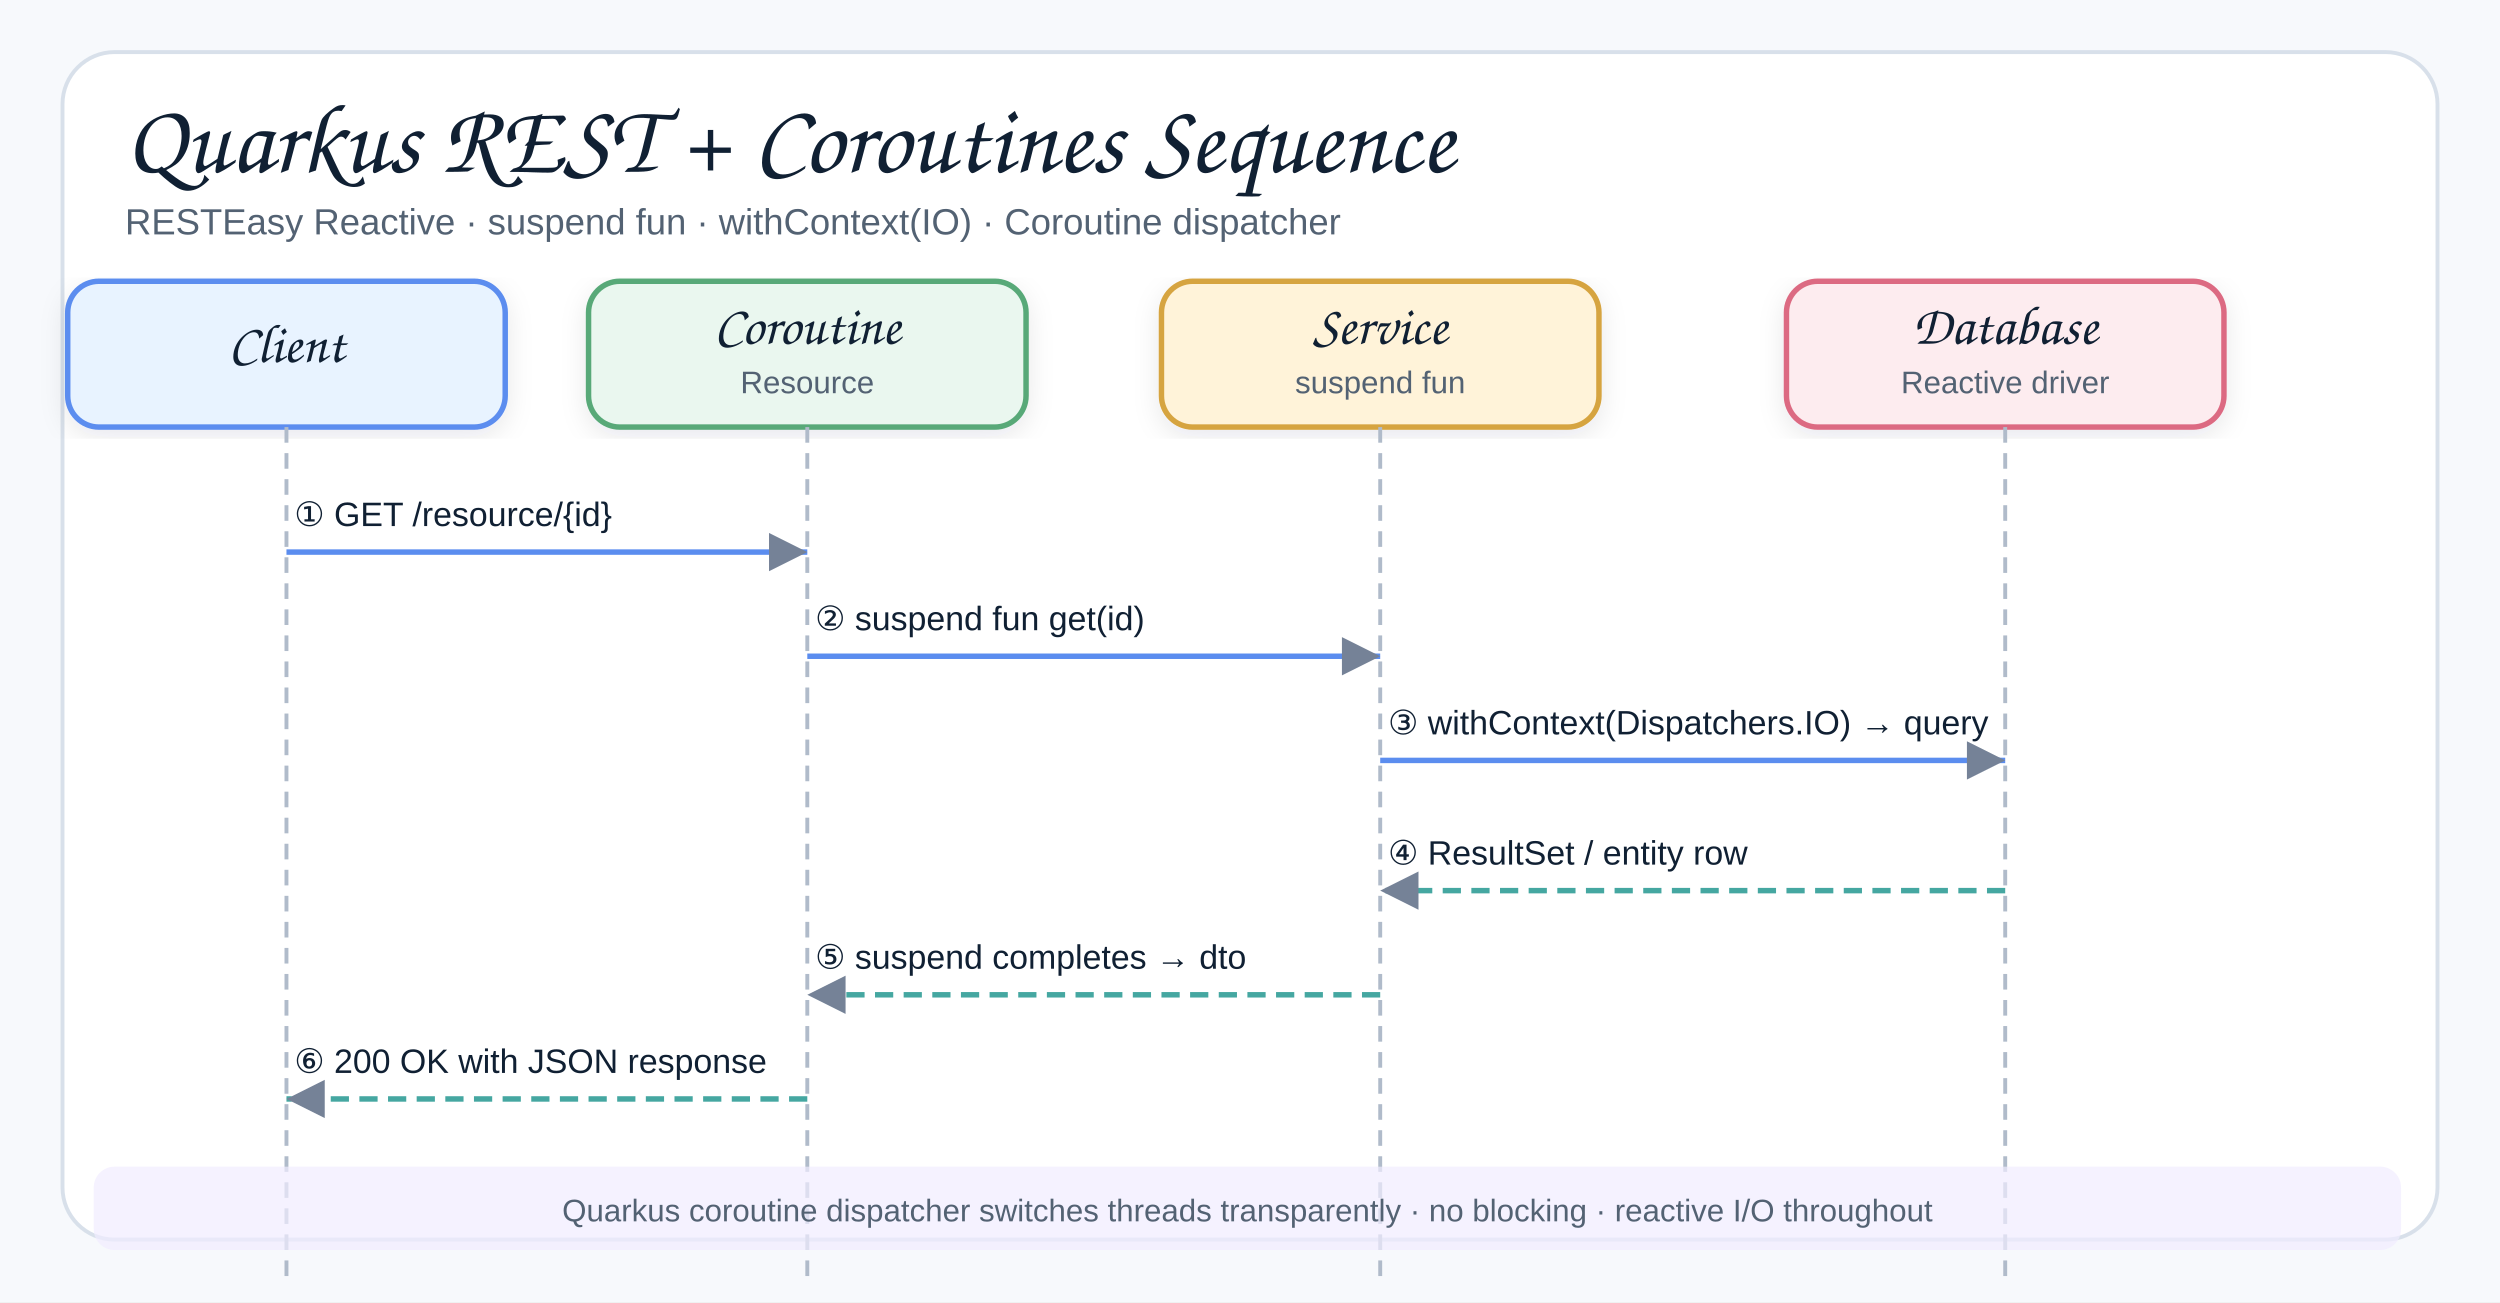
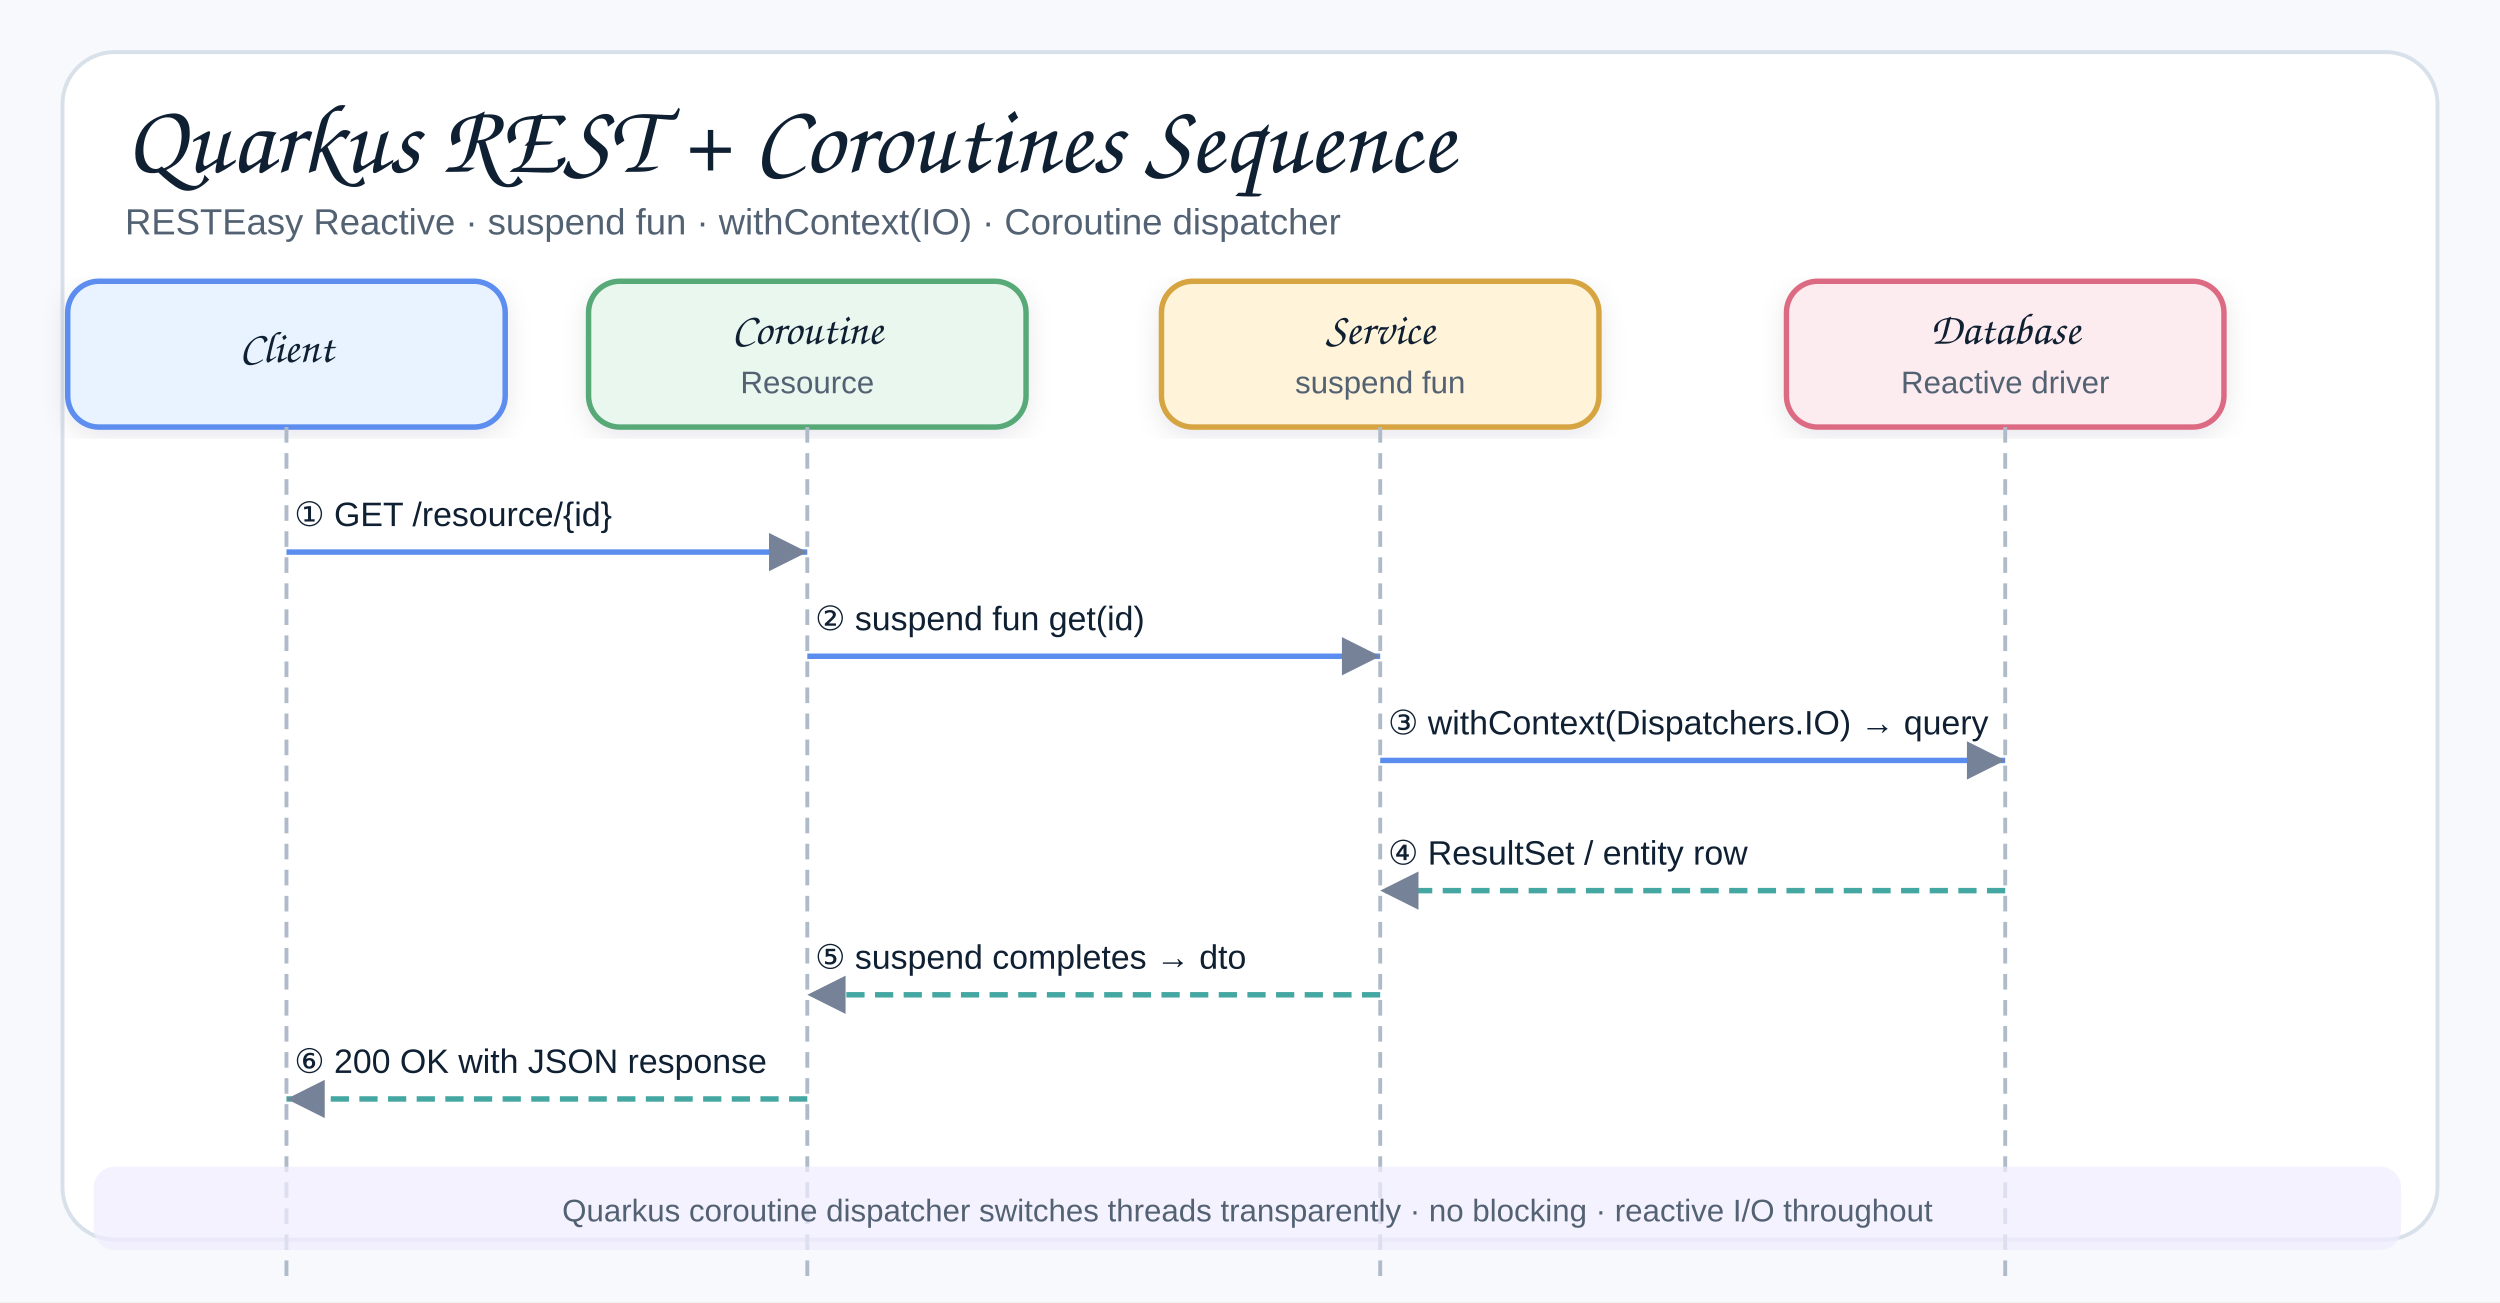
<svg xmlns="http://www.w3.org/2000/svg" width="960" height="500" viewBox="0 0 960 500" role="img" aria-label="Quarkus REST Coroutine Sequence">
  <defs>
    <filter id="shadow" x="-8%" y="-8%" width="116%" height="116%">
      <feDropShadow dx="0" dy="3" stdDeviation="5" flood-color="#1f2937" flood-opacity="0.09" />
    </filter>
    <marker id="arrow" markerWidth="9" markerHeight="9" refX="8" refY="4.5" orient="auto" markerUnits="strokeWidth">
      <path d="M1,1 L8,4.5 L1,8 Z" fill="#758297" />
    </marker>
    <style>
    .canvas{fill:#f7f9fc}.frame{fill:#fff;stroke:#d8e0ea;stroke-width:1.5}
    .title{font-family:"Architects Daughter","Comic Sans MS","Comic Sans",cursive;font-size:38px;font-weight:400;fill:#102033}
    .subtitle{font-family:"Comic Sans MS","Comic Sans","Comic Neue",Arial,sans-serif;font-size:14px;font-weight:400;fill:#536273}
    .smallLabel{font-family:"Architects Daughter","Comic Sans MS","Comic Sans",cursive;font-size:21px;font-weight:400;fill:#102033}
    .mono{font-family:"Comic Sans MS","Comic Sans","Comic Neue",Arial,sans-serif;font-size:12px;font-weight:400;fill:#102033}
    .small{font-family:"Comic Sans MS","Comic Sans","Comic Neue",Arial,sans-serif;font-size:12px;font-weight:400;fill:#536273}
    .card{stroke-width:2.1;filter:url(#shadow)}
    .line{stroke:#758297;stroke-width:2.1;fill:none;marker-end:url(#arrow)}
    .lifeline{stroke:#b0bbca;stroke-width:1.5;stroke-dasharray:6 4;fill:none}
    .reqArrow{stroke:#5B8DEF;stroke-width:2.1;fill:none;marker-end:url(#arrow)}
    .rspArrow{stroke:#45A7A1;stroke-width:2.1;stroke-dasharray:7 4;fill:none;marker-end:url(#arrow)}
    .msgLabel{font-family:"Comic Sans MS","Comic Sans","Comic Neue",Arial,sans-serif;font-size:13px;fill:#102033}
  </style>
  </defs>
  <rect class="canvas" width="960" height="500" />
  <rect class="frame" x="24" y="20" width="912" height="456" rx="20" />
  <text class="title" x="48" y="66">Quarkus REST + Coroutines Sequence</text>
  <text class="subtitle" x="48" y="90">RESTEasy Reactive · suspend fun · withContext(IO) · Coroutine dispatcher</text>
  <rect class="card" x="26" y="108" width="168" height="56" rx="12" fill="#E8F3FF" stroke="#5B8DEF" />
-   <text class="smallLabel" x="110" y="139" text-anchor="middle">Client</text>
+   <text class="smallLabel" style="font-size:17px" x="110" y="139" text-anchor="middle">Client</text>
  <rect class="card" x="226" y="108" width="168" height="56" rx="12" fill="#EAF7EF" stroke="#58A978" />
-   <text class="smallLabel" x="310" y="132" text-anchor="middle">Coroutine</text>
+   <text class="smallLabel" style="font-size:17px" x="310" y="132" text-anchor="middle">Coroutine</text>
  <text class="small" x="310" y="151" text-anchor="middle">Resource</text>
  <rect class="card" x="446" y="108" width="168" height="56" rx="12" fill="#FFF3D9" stroke="#D6A441" />
-   <text class="smallLabel" x="530" y="132" text-anchor="middle">Service</text>
+   <text class="smallLabel" style="font-size:17px" x="530" y="132" text-anchor="middle">Service</text>
  <text class="small" x="530" y="151" text-anchor="middle">suspend fun</text>
  <rect class="card" x="686" y="108" width="168" height="56" rx="12" fill="#FDECEF" stroke="#DC6B82" />
-   <text class="smallLabel" x="770" y="132" text-anchor="middle">Database</text>
+   <text class="smallLabel" style="font-size:17px" x="770" y="132" text-anchor="middle">Database</text>
  <text class="small" x="770" y="151" text-anchor="middle">Reactive driver</text>
  <line class="lifeline" x1="110" y1="164" x2="110" y2="490" />
  <line class="lifeline" x1="310" y1="164" x2="310" y2="490" />
  <line class="lifeline" x1="530" y1="164" x2="530" y2="490" />
  <line class="lifeline" x1="770" y1="164" x2="770" y2="490" />
  <text class="msgLabel" x="113" y="202" fill="#5B8DEF">① GET /resource/{id}</text>
  <path class="reqArrow" d="M110 212 L310 212" />
  <text class="msgLabel" x="313" y="242" fill="#5B8DEF">② suspend fun get(id)</text>
  <path class="reqArrow" d="M310 252 L530 252" />
  <text class="msgLabel" x="533" y="282" fill="#5B8DEF">③ withContext(Dispatchers.IO) → query</text>
  <path class="reqArrow" d="M530 292 L770 292" />
  <text class="msgLabel" x="533" y="332" fill="#45A7A1">④ ResultSet / entity row</text>
  <path class="rspArrow" d="M770 342 L530 342" />
  <text class="msgLabel" x="313" y="372" fill="#45A7A1">⑤ suspend completes → dto</text>
  <path class="rspArrow" d="M530 382 L310 382" />
  <text class="msgLabel" x="113" y="412" fill="#45A7A1">⑥ 200 OK with JSON response</text>
  <path class="rspArrow" d="M310 422 L110 422" />
  <rect x="36" y="448" width="886" height="32" rx="8" fill="#F1ECFF" opacity="0.7" />
  <text class="small" x="479" y="469" text-anchor="middle">Quarkus coroutine dispatcher switches threads transparently · no blocking · reactive I/O throughout</text>
</svg>
